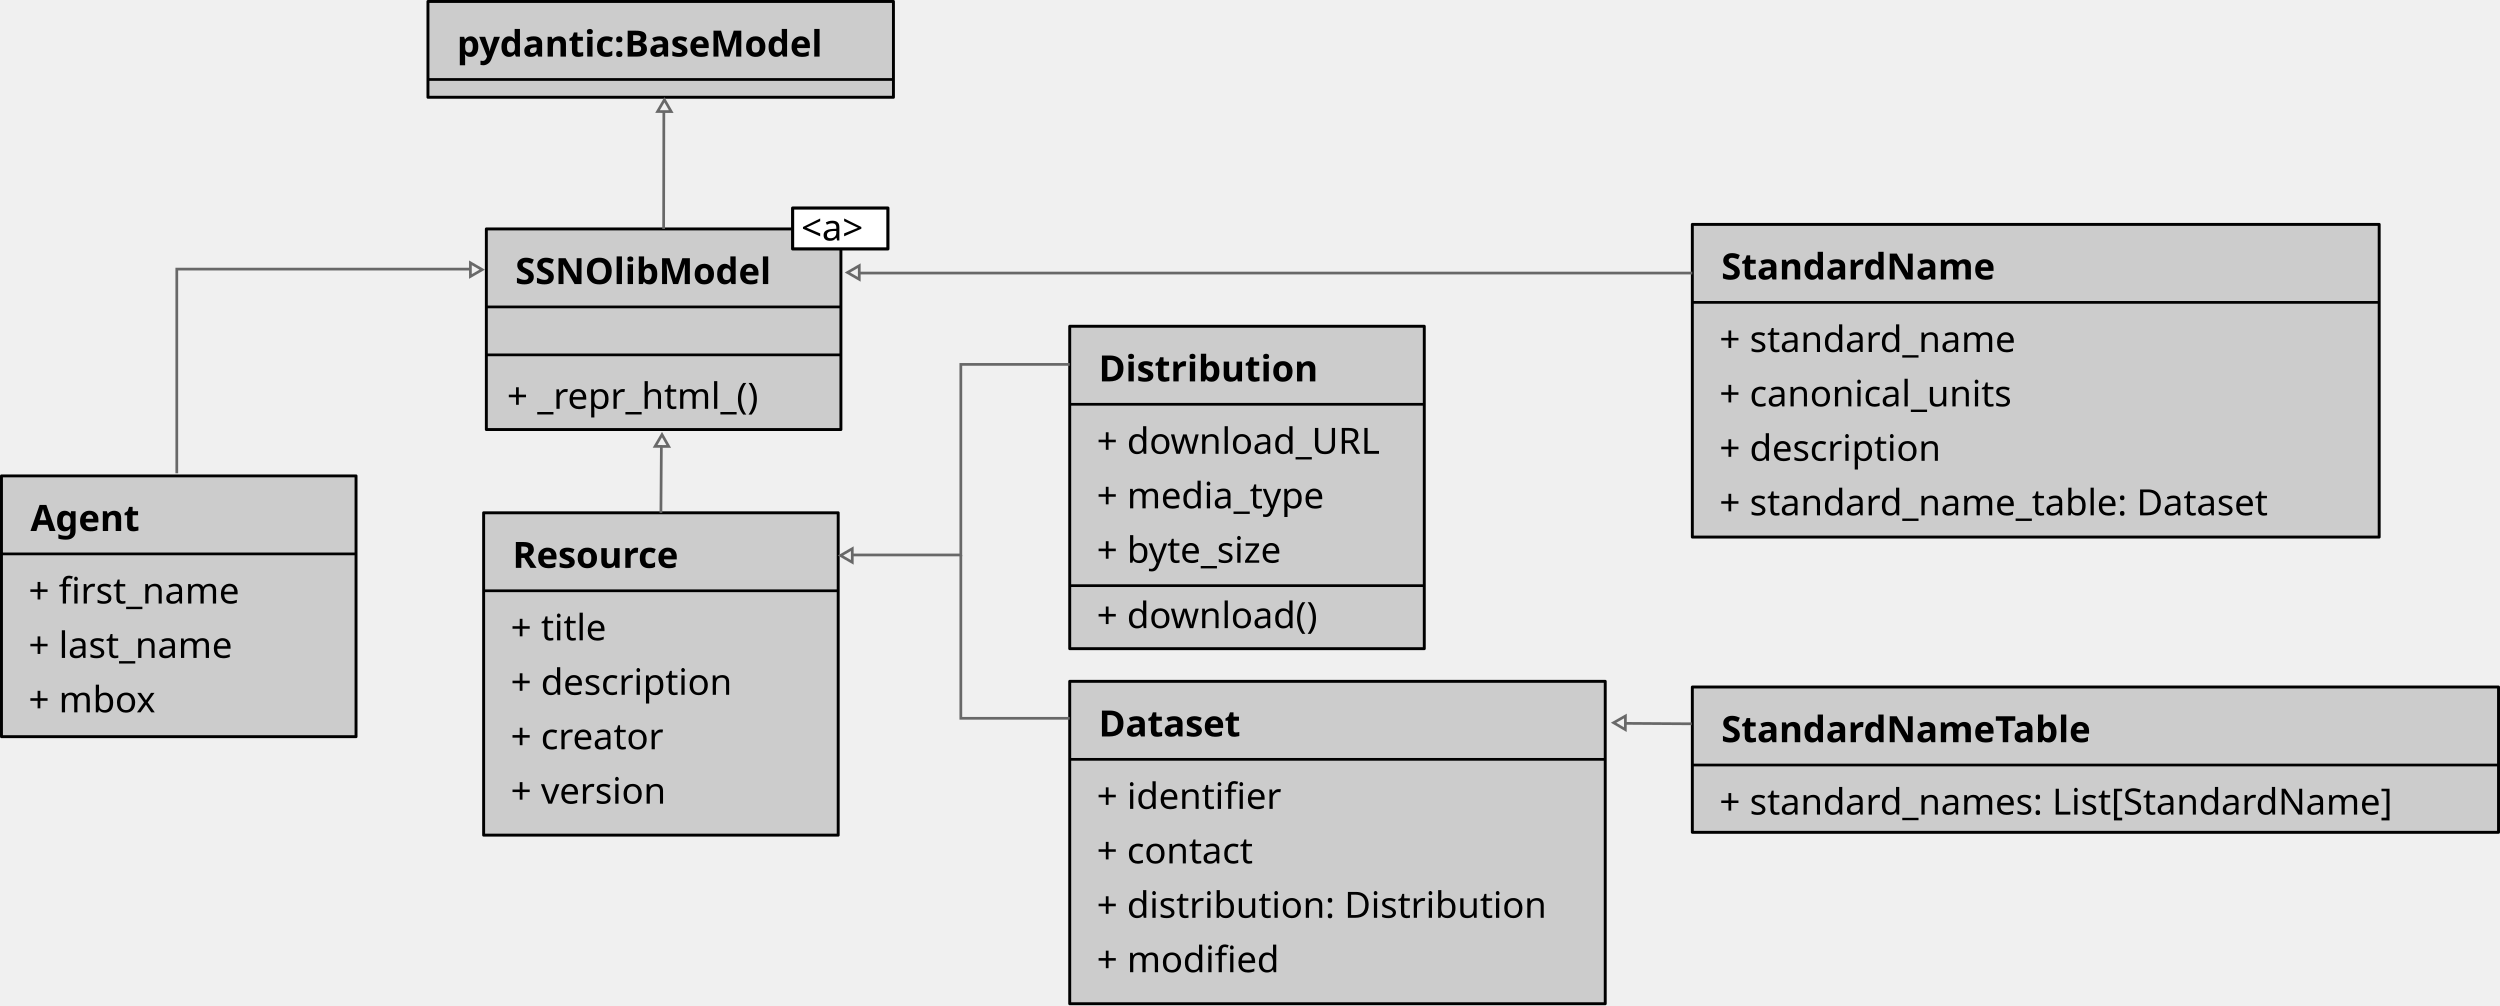
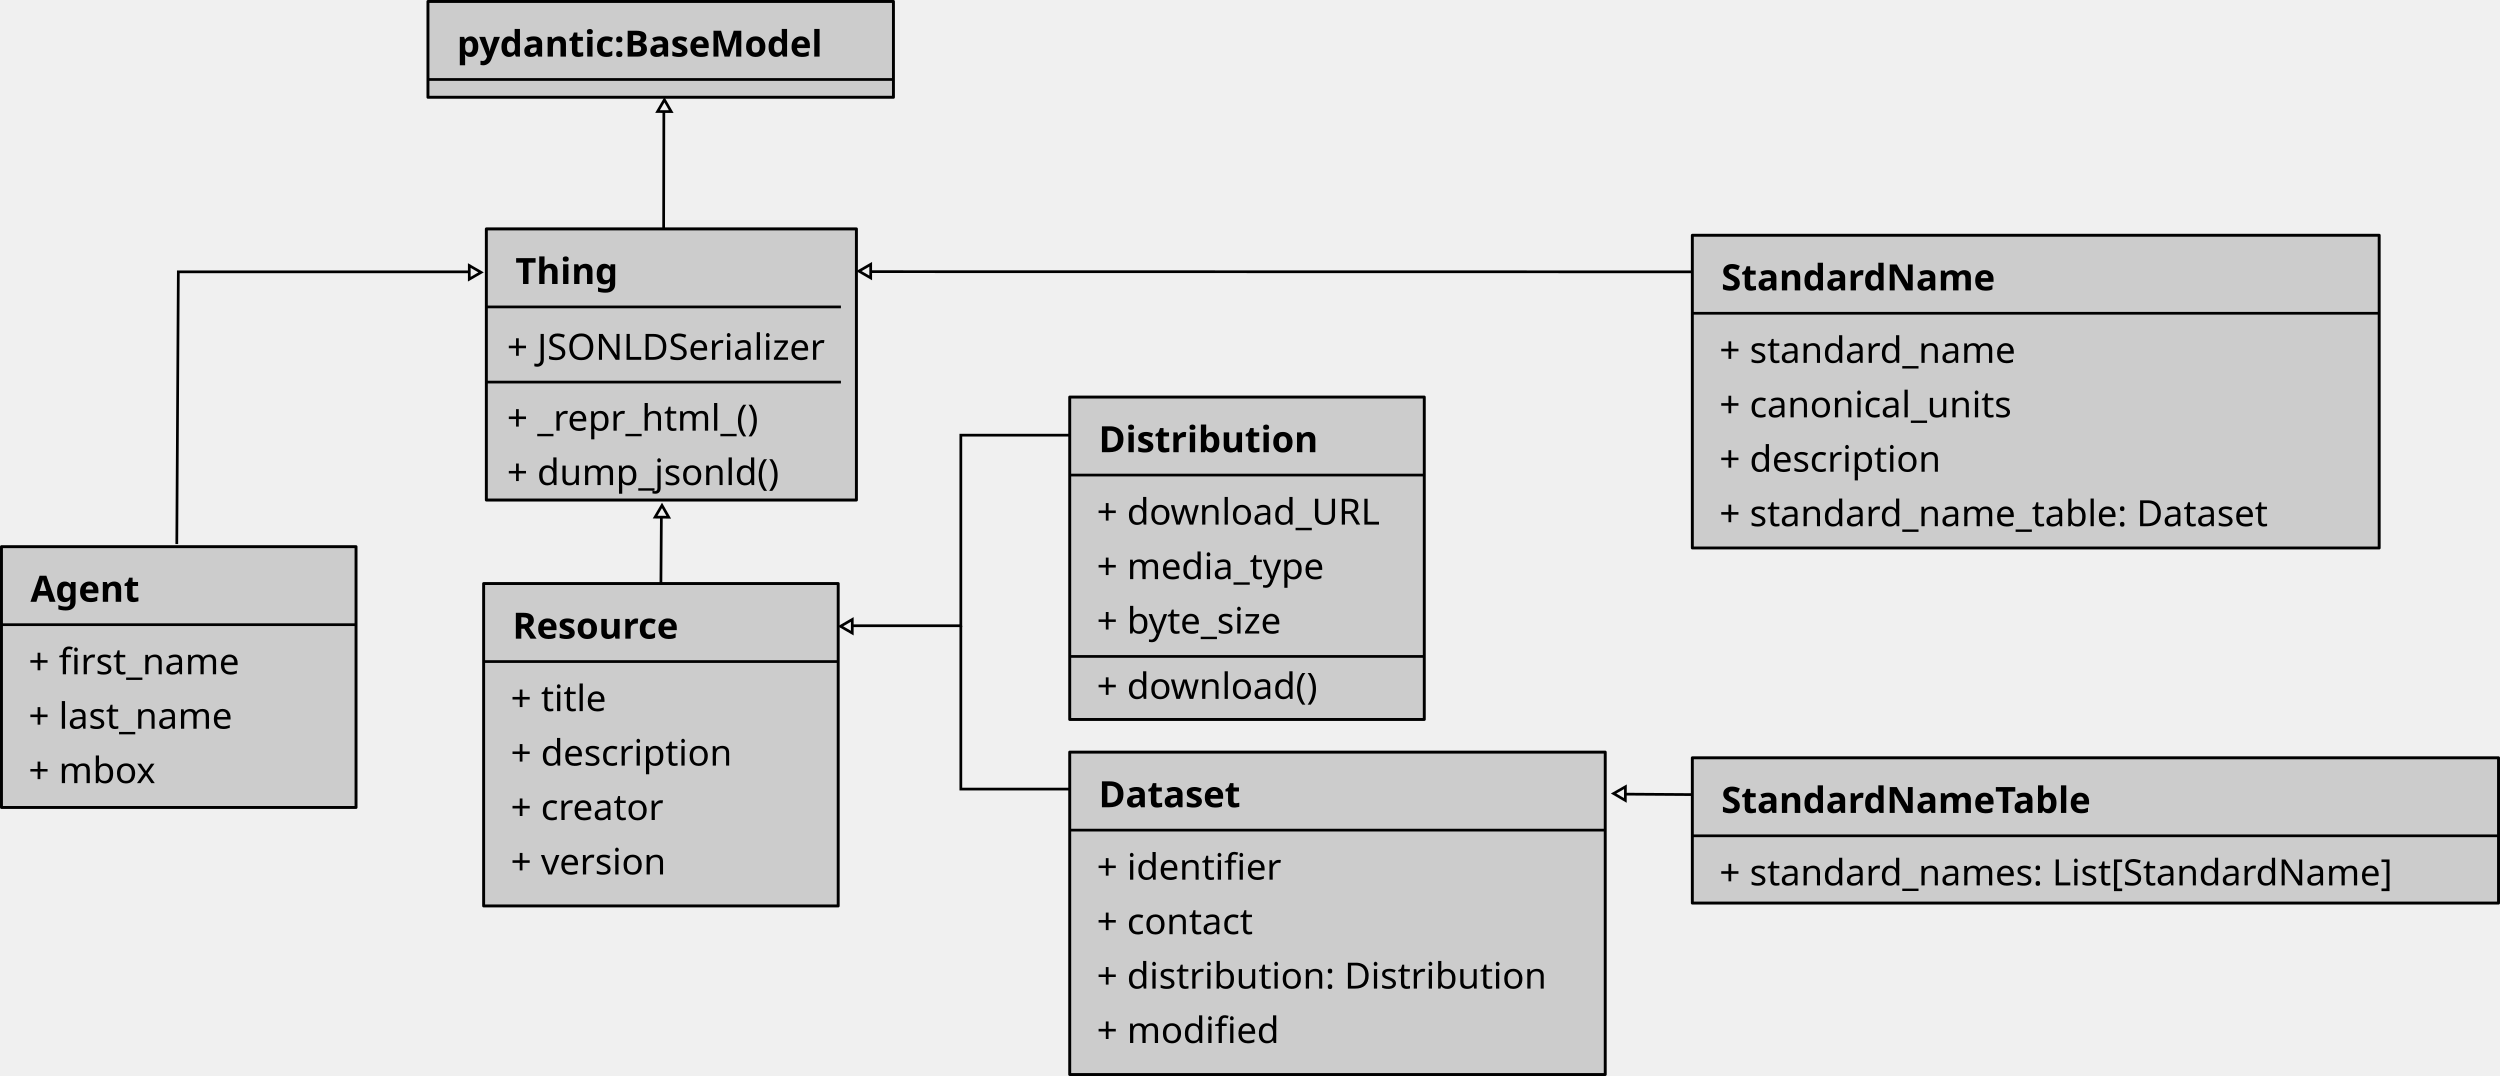
- <svg xmlns="http://www.w3.org/2000/svg" width="242.973mm" height="97.694mm" viewBox="0 0 242.973 97.694" version="1.1" id="svg1">
+ <svg xmlns="http://www.w3.org/2000/svg" width="242.973mm" height="104.574mm" viewBox="0 0 242.973 104.574" version="1.1" id="svg1">
  <defs id="defs1">
    <marker style="overflow:visible" id="ColoredTriangle" refX="-1.317" refY="-0.199" orient="auto-start-reverse" markerWidth="1" markerHeight="1" viewBox="0 0 1 1" preserveAspectRatio="xMidYMid">
      <path transform="scale(0.5)" style="fill:context-fill;fill-rule:evenodd;stroke:context-stroke;stroke-width:2" d="M 5.77,0 -2.88,5 V -5 Z" id="path5" />
    </marker>
    <marker style="overflow:visible" id="ColoredTriangle-30" refX="-1.317" refY="-0.199" orient="auto-start-reverse" markerWidth="1" markerHeight="1" viewBox="0 0 1 1" preserveAspectRatio="xMidYMid">
      <path transform="scale(0.5)" style="fill:context-fill;fill-rule:evenodd;stroke:context-stroke;stroke-width:2" d="M 5.77,0 -2.88,5 V -5 Z" id="path5-4" />
    </marker>
    <marker style="overflow:visible" id="ColoredTriangle-3-4-9" refX="-1.317" refY="-0.199" orient="auto-start-reverse" markerWidth="1" markerHeight="1" viewBox="0 0 1 1" preserveAspectRatio="xMidYMid">
      <path transform="scale(0.5)" style="fill:context-fill;fill-rule:evenodd;stroke:context-stroke;stroke-width:2" d="M 5.77,0 -2.88,5 V -5 Z" id="path5-1-7-6" />
    </marker>
    <marker style="overflow:visible" id="ColoredTriangle-8" refX="-1.317" refY="-0.199" orient="auto-start-reverse" markerWidth="1" markerHeight="1" viewBox="0 0 1 1" preserveAspectRatio="xMidYMid">
      <path transform="scale(0.5)" style="fill:context-fill;fill-rule:evenodd;stroke:context-stroke;stroke-width:2" d="M 5.77,0 -2.88,5 V -5 Z" id="path5-0" />
    </marker>
    <marker style="overflow:visible" id="ColoredTriangle-3-4-9-4" refX="-1.317" refY="-0.199" orient="auto-start-reverse" markerWidth="1" markerHeight="1" viewBox="0 0 1 1" preserveAspectRatio="xMidYMid">
      <path transform="scale(0.5)" style="fill:context-fill;fill-rule:evenodd;stroke:context-stroke;stroke-width:2" d="M 5.77,0 -2.88,5 V -5 Z" id="path5-1-7-6-3" />
    </marker>
  </defs>
-   <g id="layer1" transform="translate(7.735895,6.920021)">
+   <g id="layer1" transform="translate(7.735895,13.79919)">
    <rect style="fill:#cccccc;fill-opacity:1;stroke:#000000;stroke-width:0.285;stroke-linecap:square;stroke-linejoin:round;stroke-dasharray:none;stroke-dashoffset:0;stroke-opacity:1" id="rect1-8-4-3" width="34.46" height="31.333" x="39.268" y="42.916" />
    <text xml:space="preserve" style="font-size:3.528px;line-height:1.25;font-family:sans-serif;stroke-width:0.265" x="42.084" y="48.275" id="text1-7-4-1">
      <tspan id="tspan1-3-6-0" style="font-style:normal;font-variant:normal;font-weight:bold;font-stretch:normal;font-family:sans-serif;-inkscape-font-specification:'sans-serif Bold';stroke-width:0.265" x="42.084" y="48.275">Resource</tspan>
    </text>
    <path style="fill:none;stroke:#000000;stroke-width:0.265px;stroke-linecap:butt;stroke-linejoin:miter;stroke-opacity:1" d="M 39.268,50.497 H 73.727" id="path2-8-4-1" />
    <text xml:space="preserve" style="font-size:3.528px;line-height:1.25;font-family:sans-serif;stroke-width:0.265;stroke-dasharray:none" x="41.904" y="55.316" id="text10-8-5">
      <tspan id="tspan10-8-3" style="stroke-width:0.265;stroke-dasharray:none" x="41.904" y="55.316">+ title</tspan>
    </text>
    <text xml:space="preserve" style="font-size:3.528px;line-height:1.25;font-family:sans-serif;stroke-width:0.265;stroke-dasharray:none" x="41.904" y="60.607" id="text15">
      <tspan id="tspan15" style="stroke-width:0.265;stroke-dasharray:none" x="41.904" y="60.607">+ description</tspan>
    </text>
    <text xml:space="preserve" style="font-size:3.528px;line-height:1.25;font-family:sans-serif;stroke-width:0.265;stroke-dasharray:none" x="41.904" y="65.899" id="text16">
      <tspan id="tspan16" style="stroke-width:0.265;stroke-dasharray:none" x="41.904" y="65.899">+ creator</tspan>
    </text>
    <text xml:space="preserve" style="font-size:3.528px;line-height:1.25;font-family:sans-serif;stroke-width:0.265;stroke-dasharray:none" x="41.904" y="71.191" id="text1">
      <tspan id="tspan1" style="stroke-width:0.265;stroke-dasharray:none" x="41.904" y="71.191">+ version</tspan>
    </text>
    <rect style="fill:#cccccc;fill-opacity:1;stroke:#000000;stroke-width:0.285;stroke-linecap:square;stroke-linejoin:round;stroke-dasharray:none;stroke-dashoffset:0;stroke-opacity:1" id="rect1-8-4-3-65" width="34.46" height="25.346" x="-7.593" y="39.332" />
    <text xml:space="preserve" style="font-size:3.528px;line-height:1.25;font-family:sans-serif;stroke-width:0.265" x="-4.777" y="44.691" id="text1-7-4-1-7">
      <tspan id="tspan1-3-6-0-8" style="font-style:normal;font-variant:normal;font-weight:bold;font-stretch:normal;font-family:sans-serif;-inkscape-font-specification:'sans-serif Bold';stroke-width:0.265" x="-4.777" y="44.691">Agent</tspan>
    </text>
    <path style="fill:none;stroke:#000000;stroke-width:0.265px;stroke-linecap:butt;stroke-linejoin:miter;stroke-opacity:1" d="M -7.593,46.913 H 26.866" id="path2-8-4-1-7" />
    <text xml:space="preserve" style="font-size:3.528px;line-height:1.25;font-family:sans-serif;stroke-width:0.265;stroke-dasharray:none" x="-4.957" y="51.732" id="text10-8-5-0">
      <tspan id="tspan10-8-3-1" style="stroke-width:0.265;stroke-dasharray:none" x="-4.957" y="51.732">+ first_name</tspan>
    </text>
    <text xml:space="preserve" style="font-size:3.528px;line-height:1.25;font-family:sans-serif;stroke-width:0.265;stroke-dasharray:none" x="-4.957" y="57.024" id="text15-8">
      <tspan id="tspan15-5" style="stroke-width:0.265;stroke-dasharray:none" x="-4.957" y="57.024">+ last_name</tspan>
    </text>
    <text xml:space="preserve" style="font-size:3.528px;line-height:1.25;font-family:sans-serif;stroke-width:0.265;stroke-dasharray:none" x="-4.957" y="62.315" id="text16-1">
      <tspan id="tspan16-3" style="stroke-width:0.265;stroke-dasharray:none" x="-4.957" y="62.315">+ mbox</tspan>
    </text>
-     <rect style="fill:#cccccc;fill-opacity:1;stroke:#000000;stroke-width:0.285;stroke-linecap:square;stroke-linejoin:round;stroke-dasharray:none;stroke-dashoffset:0;stroke-opacity:1" id="rect1-8-4-3-65-0" width="66.754" height="30.391" x="156.741" y="14.887" />
-     <text xml:space="preserve" style="font-size:3.528px;line-height:1.25;font-family:sans-serif;stroke-width:0.265" x="159.557" y="20.245" id="text1-7-4-1-7-9">
-       <tspan id="tspan1-3-6-0-8-7" style="font-style:normal;font-variant:normal;font-weight:bold;font-stretch:normal;font-family:sans-serif;-inkscape-font-specification:'sans-serif Bold';stroke-width:0.265" x="159.557" y="20.245">StandardName</tspan>
+     <rect style="fill:#cccccc;fill-opacity:1;stroke:#000000;stroke-width:0.285;stroke-linecap:square;stroke-linejoin:round;stroke-dasharray:none;stroke-dashoffset:0;stroke-opacity:1" id="rect1-8-4-3-65-0" width="66.754" height="30.391" x="156.741" y="9.066" />
+     <text xml:space="preserve" style="font-size:3.528px;line-height:1.25;font-family:sans-serif;stroke-width:0.265" x="159.557" y="14.425" id="text1-7-4-1-7-9">
+       <tspan id="tspan1-3-6-0-8-7" style="font-style:normal;font-variant:normal;font-weight:bold;font-stretch:normal;font-family:sans-serif;-inkscape-font-specification:'sans-serif Bold';stroke-width:0.265" x="159.557" y="14.425">StandardName</tspan>
    </text>
-     <path style="fill:none;stroke:#000000;stroke-width:0.265px;stroke-linecap:butt;stroke-linejoin:miter;stroke-opacity:1" d="m 156.741,22.468 h 66.754" id="path2-8-4-1-7-6" />
-     <text xml:space="preserve" style="font-size:3.528px;line-height:1.25;font-family:sans-serif;stroke-width:0.265;stroke-dasharray:none" x="159.377" y="27.286" id="text10-8-5-0-4">
-       <tspan id="tspan10-8-3-1-6" style="stroke-width:0.265;stroke-dasharray:none" x="159.377" y="27.286">+ standard_name</tspan>
+     <path style="fill:none;stroke:#000000;stroke-width:0.265px;stroke-linecap:butt;stroke-linejoin:miter;stroke-opacity:1" d="m 156.741,16.647 h 66.754" id="path2-8-4-1-7-6" />
+     <text xml:space="preserve" style="font-size:3.528px;line-height:1.25;font-family:sans-serif;stroke-width:0.265;stroke-dasharray:none" x="159.377" y="21.466" id="text10-8-5-0-4">
+       <tspan id="tspan10-8-3-1-6" style="stroke-width:0.265;stroke-dasharray:none" x="159.377" y="21.466">+ standard_name</tspan>
    </text>
-     <text xml:space="preserve" style="font-size:3.528px;line-height:1.25;font-family:sans-serif;stroke-width:0.265;stroke-dasharray:none" x="159.377" y="32.578" id="text15-8-5">
-       <tspan id="tspan15-5-9" style="stroke-width:0.265;stroke-dasharray:none" x="159.377" y="32.578">+ canonical_units</tspan>
+     <text xml:space="preserve" style="font-size:3.528px;line-height:1.25;font-family:sans-serif;stroke-width:0.265;stroke-dasharray:none" x="159.377" y="26.757" id="text15-8-5">
+       <tspan id="tspan15-5-9" style="stroke-width:0.265;stroke-dasharray:none" x="159.377" y="26.757">+ canonical_units</tspan>
    </text>
-     <text xml:space="preserve" style="font-size:3.528px;line-height:1.25;font-family:sans-serif;stroke-width:0.265;stroke-dasharray:none" x="159.377" y="37.87" id="text16-1-0">
-       <tspan id="tspan16-3-0" style="stroke-width:0.265;stroke-dasharray:none" x="159.377" y="37.87">+ description</tspan>
+     <text xml:space="preserve" style="font-size:3.528px;line-height:1.25;font-family:sans-serif;stroke-width:0.265;stroke-dasharray:none" x="159.377" y="32.049" id="text16-1-0">
+       <tspan id="tspan16-3-0" style="stroke-width:0.265;stroke-dasharray:none" x="159.377" y="32.049">+ description</tspan>
    </text>
    <rect style="fill:#cccccc;fill-opacity:1;stroke:#000000;stroke-width:0.285;stroke-linecap:square;stroke-linejoin:round;stroke-dasharray:none;stroke-dashoffset:0;stroke-opacity:1" id="rect1-8-4-3-6" width="34.46" height="31.333" x="96.229" y="24.791" />
    <text xml:space="preserve" style="font-size:3.528px;line-height:1.25;font-family:sans-serif;stroke-width:0.265" x="99.045" y="30.149" id="text1-7-4-1-6">
      <tspan id="tspan1-3-6-0-12" style="font-style:normal;font-variant:normal;font-weight:bold;font-stretch:normal;font-family:sans-serif;-inkscape-font-specification:'sans-serif Bold';stroke-width:0.265" x="99.045" y="30.149">Distribution</tspan>
    </text>
    <path style="fill:none;stroke:#000000;stroke-width:0.265px;stroke-linecap:butt;stroke-linejoin:miter;stroke-opacity:1" d="m 96.229,32.372 h 34.46" id="path2-8-4-1-4" />
    <text xml:space="preserve" style="font-size:3.528px;line-height:1.25;font-family:sans-serif;stroke-width:0.265;stroke-dasharray:none" x="98.865" y="37.19" id="text10-8-5-2">
      <tspan id="tspan10-8-3-29" style="stroke-width:0.265;stroke-dasharray:none" x="98.865" y="37.19">+ download_URL</tspan>
    </text>
    <text xml:space="preserve" style="font-size:3.528px;line-height:1.25;font-family:sans-serif;stroke-width:0.265;stroke-dasharray:none" x="98.865" y="42.482" id="text15-3">
      <tspan id="tspan15-7" style="stroke-width:0.265;stroke-dasharray:none" x="98.865" y="42.482">+ media_type</tspan>
    </text>
    <text xml:space="preserve" style="font-size:3.528px;line-height:1.25;font-family:sans-serif;stroke-width:0.265;stroke-dasharray:none" x="98.865" y="47.774" id="text16-4">
      <tspan id="tspan16-6" style="stroke-width:0.265;stroke-dasharray:none" x="98.865" y="47.774">+ byte_size</tspan>
    </text>
    <text xml:space="preserve" style="font-size:3.528px;line-height:1.25;font-family:sans-serif;stroke-width:0.265;stroke-dasharray:none" x="98.865" y="54.124" id="text1-3">
      <tspan id="tspan1-6" style="stroke-width:0.265;stroke-dasharray:none" x="98.865" y="54.124">+ download()</tspan>
    </text>
-     <rect style="fill:#cccccc;fill-opacity:1;stroke:#000000;stroke-width:0.285;stroke-linecap:square;stroke-linejoin:round;stroke-dasharray:none;stroke-dashoffset:0;stroke-opacity:1" id="rect1-8-4-3-7" width="34.46" height="19.5" x="39.532" y="15.328" />
-     <text xml:space="preserve" style="font-size:3.528px;line-height:1.25;font-family:sans-serif;stroke-width:0.265" x="42.348" y="20.686" id="text1-7-4-1-8">
-       <tspan id="tspan1-3-6-0-1" style="font-style:normal;font-variant:normal;font-weight:bold;font-stretch:normal;font-family:sans-serif;-inkscape-font-specification:'sans-serif Bold';stroke-width:0.265" x="42.348" y="20.686">SSNOlibModel</tspan>
+     <rect style="fill:#cccccc;fill-opacity:1;stroke:#000000;stroke-width:0.287;stroke-linecap:square;stroke-linejoin:round;stroke-dasharray:none;stroke-dashoffset:0;stroke-opacity:1" id="rect1-8-4-3-7" width="35.966" height="26.35" x="39.532" y="8.448" />
+     <text xml:space="preserve" style="font-size:3.528px;line-height:1.25;font-family:sans-serif;stroke-width:0.265" x="42.348" y="13.807" id="text1-7-4-1-8">
+       <tspan id="tspan1-3-6-0-1" style="font-style:normal;font-variant:normal;font-weight:bold;font-stretch:normal;font-family:sans-serif;-inkscape-font-specification:'sans-serif Bold';stroke-width:0.265" x="42.348" y="13.807">Thing</tspan>
    </text>
-     <path style="fill:none;stroke:#000000;stroke-width:0.265px;stroke-linecap:butt;stroke-linejoin:miter;stroke-opacity:1" d="M 39.532,22.909 H 73.992" id="path2-8-4-1-8" />
-     <rect style="fill:#cccccc;fill-opacity:1;stroke:#000000;stroke-width:0.285;stroke-linecap:square;stroke-linejoin:round;stroke-dasharray:none;stroke-dashoffset:0;stroke-opacity:1" id="rect1-8-4-3-7-1" width="45.241" height="9.313" x="33.856" y="-6.778" />
-     <text xml:space="preserve" style="font-size:3.528px;line-height:1.25;font-family:sans-serif;stroke-width:0.265" x="36.672" y="-1.419" id="text1-7-4-1-8-6">
-       <tspan id="tspan1-3-6-0-1-0" style="font-style:normal;font-variant:normal;font-weight:bold;font-stretch:normal;font-family:sans-serif;-inkscape-font-specification:'sans-serif Bold';stroke-width:0.265" x="36.672" y="-1.419">pydantic:BaseModel</tspan>
+     <path style="fill:none;stroke:#000000;stroke-width:0.265px;stroke-linecap:butt;stroke-linejoin:miter;stroke-opacity:1" d="M 39.532,16.03 H 73.992" id="path2-8-4-1-8" />
+     <rect style="fill:#cccccc;fill-opacity:1;stroke:#000000;stroke-width:0.285;stroke-linecap:square;stroke-linejoin:round;stroke-dasharray:none;stroke-dashoffset:0;stroke-opacity:1" id="rect1-8-4-3-7-1" width="45.241" height="9.313" x="33.856" y="-13.657" />
+     <text xml:space="preserve" style="font-size:3.528px;line-height:1.25;font-family:sans-serif;stroke-width:0.265" x="36.672" y="-8.298" id="text1-7-4-1-8-6">
+       <tspan id="tspan1-3-6-0-1-0" style="font-style:normal;font-variant:normal;font-weight:bold;font-stretch:normal;font-family:sans-serif;-inkscape-font-specification:'sans-serif Bold';stroke-width:0.265" x="36.672" y="-8.298">pydantic:BaseModel</tspan>
    </text>
-     <path style="fill:none;stroke:#000000;stroke-width:0.265px;stroke-linecap:butt;stroke-linejoin:miter;stroke-opacity:1" d="M 33.856,0.804 H 79.097" id="path2-8-4-1-8-5" />
-     <rect style="fill:#ffffff;stroke:#000000;stroke-width:0.304;stroke-linecap:round;stroke-linejoin:round;stroke-dasharray:none" id="rect2" width="9.26" height="3.969" x="69.298" y="13.301" />
-     <text xml:space="preserve" style="font-size:3.528px;line-height:1.25;font-family:sans-serif;stroke-width:0.265" x="70.131" y="16.453" id="text2">
-       <tspan id="tspan2" style="fill:#000000;stroke-width:0.265" x="70.131" y="16.453">&lt;a&gt;</tspan>
+     <path style="fill:none;stroke:#000000;stroke-width:0.265px;stroke-linecap:butt;stroke-linejoin:miter;stroke-opacity:1" d="M 33.856,-6.075 H 79.097" id="path2-8-4-1-8-5" />
+     <path style="fill:none;stroke:#000000;stroke-width:0.265px;stroke-linecap:butt;stroke-linejoin:miter;stroke-opacity:1" d="M 39.532,23.335 H 73.992" id="path13-7" />
+     <text xml:space="preserve" style="font-size:3.528px;line-height:1.25;font-family:sans-serif;stroke-width:0.265;stroke-dasharray:none" x="41.542" y="28.052" id="text2-2-6-1">
+       <tspan id="tspan2-2-1-4" style="font-style:normal;font-variant:normal;font-weight:normal;font-stretch:normal;font-family:sans-serif;-inkscape-font-specification:sans-serif;stroke-width:0.265;stroke-dasharray:none" x="41.542" y="28.052">+ _repr_html_()</tspan>
    </text>
-     <path style="fill:none;stroke:#000000;stroke-width:0.265px;stroke-linecap:butt;stroke-linejoin:miter;stroke-opacity:1" d="M 39.532,27.569 H 73.992" id="path13-7" />
-     <text xml:space="preserve" style="font-size:3.528px;line-height:1.25;font-family:sans-serif;stroke-width:0.265;stroke-dasharray:none" x="41.542" y="32.814" id="text2-2-6-1">
-       <tspan id="tspan2-2-1-4" style="font-style:normal;font-variant:normal;font-weight:normal;font-stretch:normal;font-family:sans-serif;-inkscape-font-specification:sans-serif;stroke-width:0.265;stroke-dasharray:none" x="41.542" y="32.814">+ _repr_html_()</tspan>
-     </text>
-     <path style="fill:none;stroke:#686868;stroke-width:0.265;stroke-linecap:butt;stroke-linejoin:miter;stroke-dasharray:none;stroke-opacity:1;marker-end:url(#ColoredTriangle)" d="m 56.498,42.916 0.044,-6.484" id="path2" />
-     <path style="fill:none;stroke:#686868;stroke-width:0.265;stroke-linecap:butt;stroke-linejoin:miter;stroke-dasharray:none;stroke-opacity:1;marker-end:url(#ColoredTriangle-30)" d="M 56.762,15.328 56.782,3.888" id="path2-2" />
+     <path style="fill:none;stroke:#000000;stroke-width:0.265;stroke-linecap:butt;stroke-linejoin:miter;stroke-dasharray:none;stroke-opacity:1;marker-end:url(#ColoredTriangle)" d="m 56.498,42.916 0.044,-6.484" id="path2" />
+     <path style="fill:none;stroke:#000000;stroke-width:0.265;stroke-linecap:butt;stroke-linejoin:miter;stroke-dasharray:none;stroke-opacity:1;marker-end:url(#ColoredTriangle-30)" d="m 56.762,8.448 0.02,-11.439" id="path2-2" />
    <path style="fill:none;stroke:#000000;stroke-width:0.265px;stroke-linecap:butt;stroke-linejoin:miter;stroke-opacity:1" d="m 96.274,49.999 h 34.46" id="path2-8-4-1-5" />
    <rect style="fill:#cccccc;fill-opacity:1;stroke:#000000;stroke-width:0.285;stroke-linecap:square;stroke-linejoin:round;stroke-dasharray:none;stroke-dashoffset:0;stroke-opacity:1" id="rect1-8-4-3-6-4" width="52.046" height="31.333" x="96.229" y="59.299" />
    <text xml:space="preserve" style="font-size:3.528px;line-height:1.25;font-family:sans-serif;stroke-width:0.265" x="99.045" y="64.658" id="text1-7-4-1-6-8">
      <tspan id="tspan1-3-6-0-12-5" style="font-style:normal;font-variant:normal;font-weight:bold;font-stretch:normal;font-family:sans-serif;-inkscape-font-specification:'sans-serif Bold';stroke-width:0.265" x="99.045" y="64.658">Dataset</tspan>
    </text>
    <path style="fill:none;stroke:#000000;stroke-width:0.265px;stroke-linecap:butt;stroke-linejoin:miter;stroke-opacity:1" d="m 96.229,66.88 h 52.046" id="path2-8-4-1-4-8" />
    <text xml:space="preserve" style="font-size:3.528px;line-height:1.25;font-family:sans-serif;stroke-width:0.265;stroke-dasharray:none" x="98.865" y="71.699" id="text10-8-5-2-3">
      <tspan id="tspan10-8-3-29-4" style="stroke-width:0.265;stroke-dasharray:none" x="98.865" y="71.699">+ identifier</tspan>
    </text>
    <text xml:space="preserve" style="font-size:3.528px;line-height:1.25;font-family:sans-serif;stroke-width:0.265;stroke-dasharray:none" x="98.865" y="76.99" id="text15-3-2">
      <tspan id="tspan15-7-3" style="stroke-width:0.265;stroke-dasharray:none" x="98.865" y="76.99">+ contact</tspan>
    </text>
    <text xml:space="preserve" style="font-size:3.528px;line-height:1.25;font-family:sans-serif;stroke-width:0.265;stroke-dasharray:none" x="98.865" y="82.282" id="text16-4-4">
      <tspan id="tspan16-6-5" style="stroke-width:0.265;stroke-dasharray:none" x="98.865" y="82.282">+ distribution: Distribution</tspan>
    </text>
    <text xml:space="preserve" style="font-size:3.528px;line-height:1.25;font-family:sans-serif;stroke-width:0.265;stroke-dasharray:none" x="98.865" y="87.574" id="text1-3-7">
      <tspan id="tspan1-6-0" style="stroke-width:0.265;stroke-dasharray:none" x="98.865" y="87.574">+ modified</tspan>
    </text>
-     <path style="fill:none;stroke:#686868;stroke-width:0.265;stroke-linecap:butt;stroke-linejoin:miter;stroke-dasharray:none;stroke-opacity:1;marker-end:url(#ColoredTriangle-3-4-9)" d="M 9.446,39.078 V 19.234 H 38.016" id="path2-1-2-9" />
-     <text xml:space="preserve" style="font-size:3.528px;line-height:1.25;font-family:sans-serif;stroke-width:0.265;stroke-dasharray:none" x="159.377" y="43.161" id="text3">
-       <tspan id="tspan3" style="stroke-width:0.265;stroke-dasharray:none" x="159.377" y="43.161">+ standard_name_table: Dataset</tspan>
+     <path style="fill:none;stroke:#000000;stroke-width:0.265;stroke-linecap:butt;stroke-linejoin:miter;stroke-dasharray:none;stroke-opacity:1;marker-end:url(#ColoredTriangle-3-4-9)" d="M 9.446,39.078 9.596,12.62 H 37.906" id="path2-1-2-9" />
+     <text xml:space="preserve" style="font-size:3.528px;line-height:1.25;font-family:sans-serif;stroke-width:0.265;stroke-dasharray:none" x="159.377" y="37.341" id="text3">
+       <tspan id="tspan3" style="stroke-width:0.265;stroke-dasharray:none" x="159.377" y="37.341">+ standard_name_table: Dataset</tspan>
    </text>
    <rect style="fill:#cccccc;fill-opacity:1;stroke:#000000;stroke-width:0.285;stroke-linecap:square;stroke-linejoin:round;stroke-dasharray:none;stroke-dashoffset:0;stroke-opacity:1" id="rect1-8-4-3-65-0-8" width="78.353" height="14.12" x="156.741" y="59.851" />
    <text xml:space="preserve" style="font-size:3.528px;line-height:1.25;font-family:sans-serif;stroke-width:0.265" x="159.557" y="65.209" id="text1-7-4-1-7-9-7">
      <tspan id="tspan1-3-6-0-8-7-3" style="font-style:normal;font-variant:normal;font-weight:bold;font-stretch:normal;font-family:sans-serif;-inkscape-font-specification:'sans-serif Bold';stroke-width:0.265" x="159.557" y="65.209">StandardNameTable</tspan>
    </text>
    <path style="fill:none;stroke:#000000;stroke-width:0.265px;stroke-linecap:butt;stroke-linejoin:miter;stroke-opacity:1" d="m 156.741,67.432 h 78.353" id="path2-8-4-1-7-6-7" />
    <text xml:space="preserve" style="font-size:3.528px;line-height:1.25;font-family:sans-serif;stroke-width:0.265;stroke-dasharray:none" x="159.377" y="72.25" id="text10-8-5-0-4-2">
      <tspan id="tspan10-8-3-1-6-6" style="stroke-width:0.265;stroke-dasharray:none" x="159.377" y="72.25">+ standard_names: List[StandardName]</tspan>
    </text>
-     <path style="fill:none;stroke:#686868;stroke-width:0.265;stroke-linecap:butt;stroke-linejoin:miter;stroke-dasharray:none;stroke-opacity:1;marker-end:url(#ColoredTriangle)" d="M 156.741,19.618 H 75.742" id="path3" />
-     <path style="fill:none;stroke:#686868;stroke-width:0.265;stroke-linecap:butt;stroke-linejoin:miter;stroke-dasharray:none;stroke-opacity:1;marker-end:url(#ColoredTriangle-8)" d="m 156.684,63.426 -6.484,-0.044" id="path3-3" />
-     <g id="g4" transform="matrix(-1,0,0,1,256.4455,-87.77903)" style="fill:none;stroke:#686868;stroke-opacity:1">
-       <path style="fill:none;stroke:#686868;stroke-width:0.265;stroke-linecap:butt;stroke-linejoin:miter;stroke-dasharray:none;stroke-opacity:1;marker-end:url(#ColoredTriangle-3-4-9-4)" d="m 160.216,116.274 h 10.583 v 18.521 h 10.583" id="path2-1-2-9-4" />
-       <path style="fill:none;stroke:#686868;stroke-width:0.265;stroke-linecap:butt;stroke-linejoin:miter;stroke-dasharray:none;stroke-opacity:1" d="m 160.216,150.67 h 10.583 v -15.875" id="path4" />
+     <path style="fill:none;stroke:#000000;stroke-width:0.265;stroke-linecap:butt;stroke-linejoin:miter;stroke-dasharray:none;stroke-opacity:1;marker-end:url(#ColoredTriangle)" d="M 156.741,12.62 76.854,12.603" id="path3" />
+     <path style="fill:none;stroke:#000000;stroke-width:0.265;stroke-linecap:butt;stroke-linejoin:miter;stroke-dasharray:none;stroke-opacity:1;marker-end:url(#ColoredTriangle-8)" d="m 156.684,63.426 -6.484,-0.044" id="path3-3" />
+     <g id="g4" transform="matrix(-1,0,0,1,256.4455,-87.77903)">
+       <path style="fill:none;stroke:#000000;stroke-width:0.265;stroke-linecap:butt;stroke-linejoin:miter;stroke-dasharray:none;stroke-opacity:1;marker-end:url(#ColoredTriangle-3-4-9-4)" d="m 160.216,116.274 h 10.583 v 18.521 h 10.583" id="path2-1-2-9-4" />
+       <path style="fill:none;stroke:#000000;stroke-width:0.265;stroke-linecap:butt;stroke-linejoin:miter;stroke-dasharray:none;stroke-opacity:1" d="m 160.216,150.67 h 10.583 v -15.875" id="path4" />
    </g>
+     <text xml:space="preserve" style="font-size:3.528px;line-height:1.25;font-family:sans-serif;stroke-width:0.265;stroke-dasharray:none" x="41.542" y="21.173" id="text4">
+       <tspan id="tspan4" style="font-style:normal;font-variant:normal;font-weight:normal;font-stretch:normal;font-family:sans-serif;-inkscape-font-specification:sans-serif;stroke-width:0.265;stroke-dasharray:none" x="41.542" y="21.173">+ JSONLDSerializer</tspan>
+     </text>
+     <text xml:space="preserve" style="font-size:3.528px;line-height:1.25;font-family:sans-serif;stroke-width:0.265;stroke-dasharray:none" x="41.542" y="33.343" id="text5">
+       <tspan id="tspan5" style="font-style:normal;font-variant:normal;font-weight:normal;font-stretch:normal;font-family:sans-serif;-inkscape-font-specification:sans-serif;stroke-width:0.265;stroke-dasharray:none" x="41.542" y="33.343">+ dump_jsonld()</tspan>
+     </text>
  </g>
</svg>
